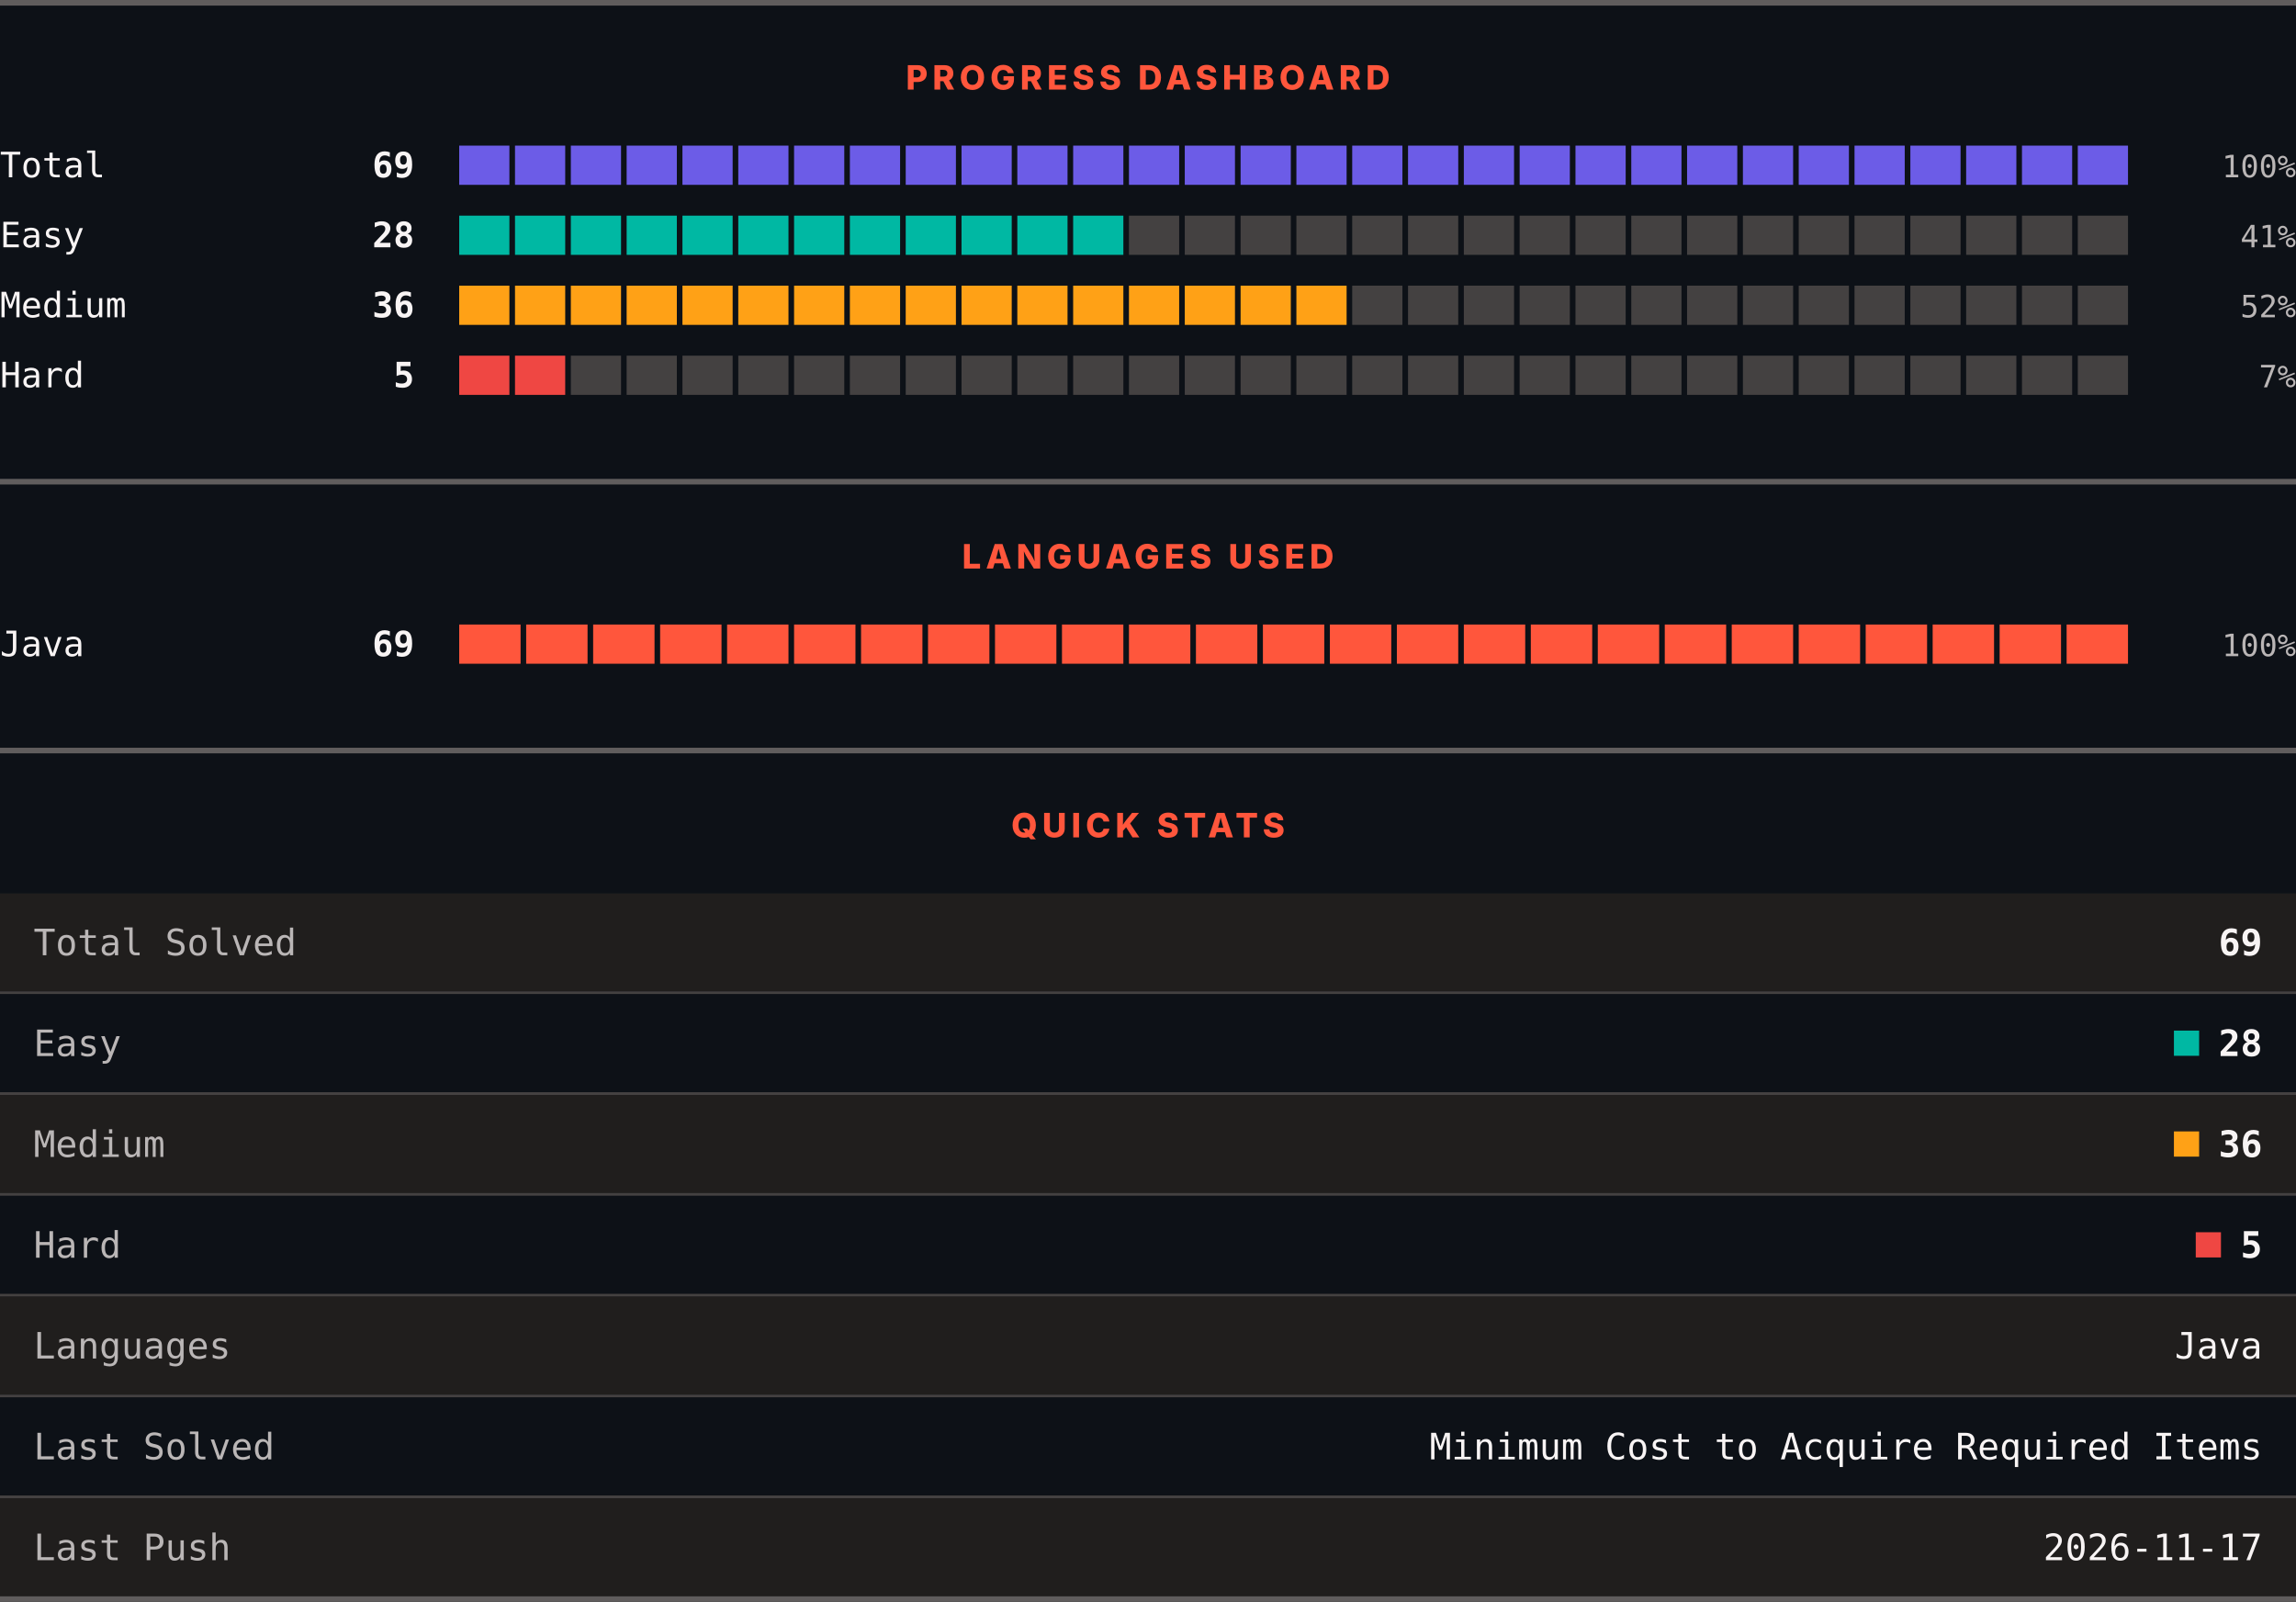
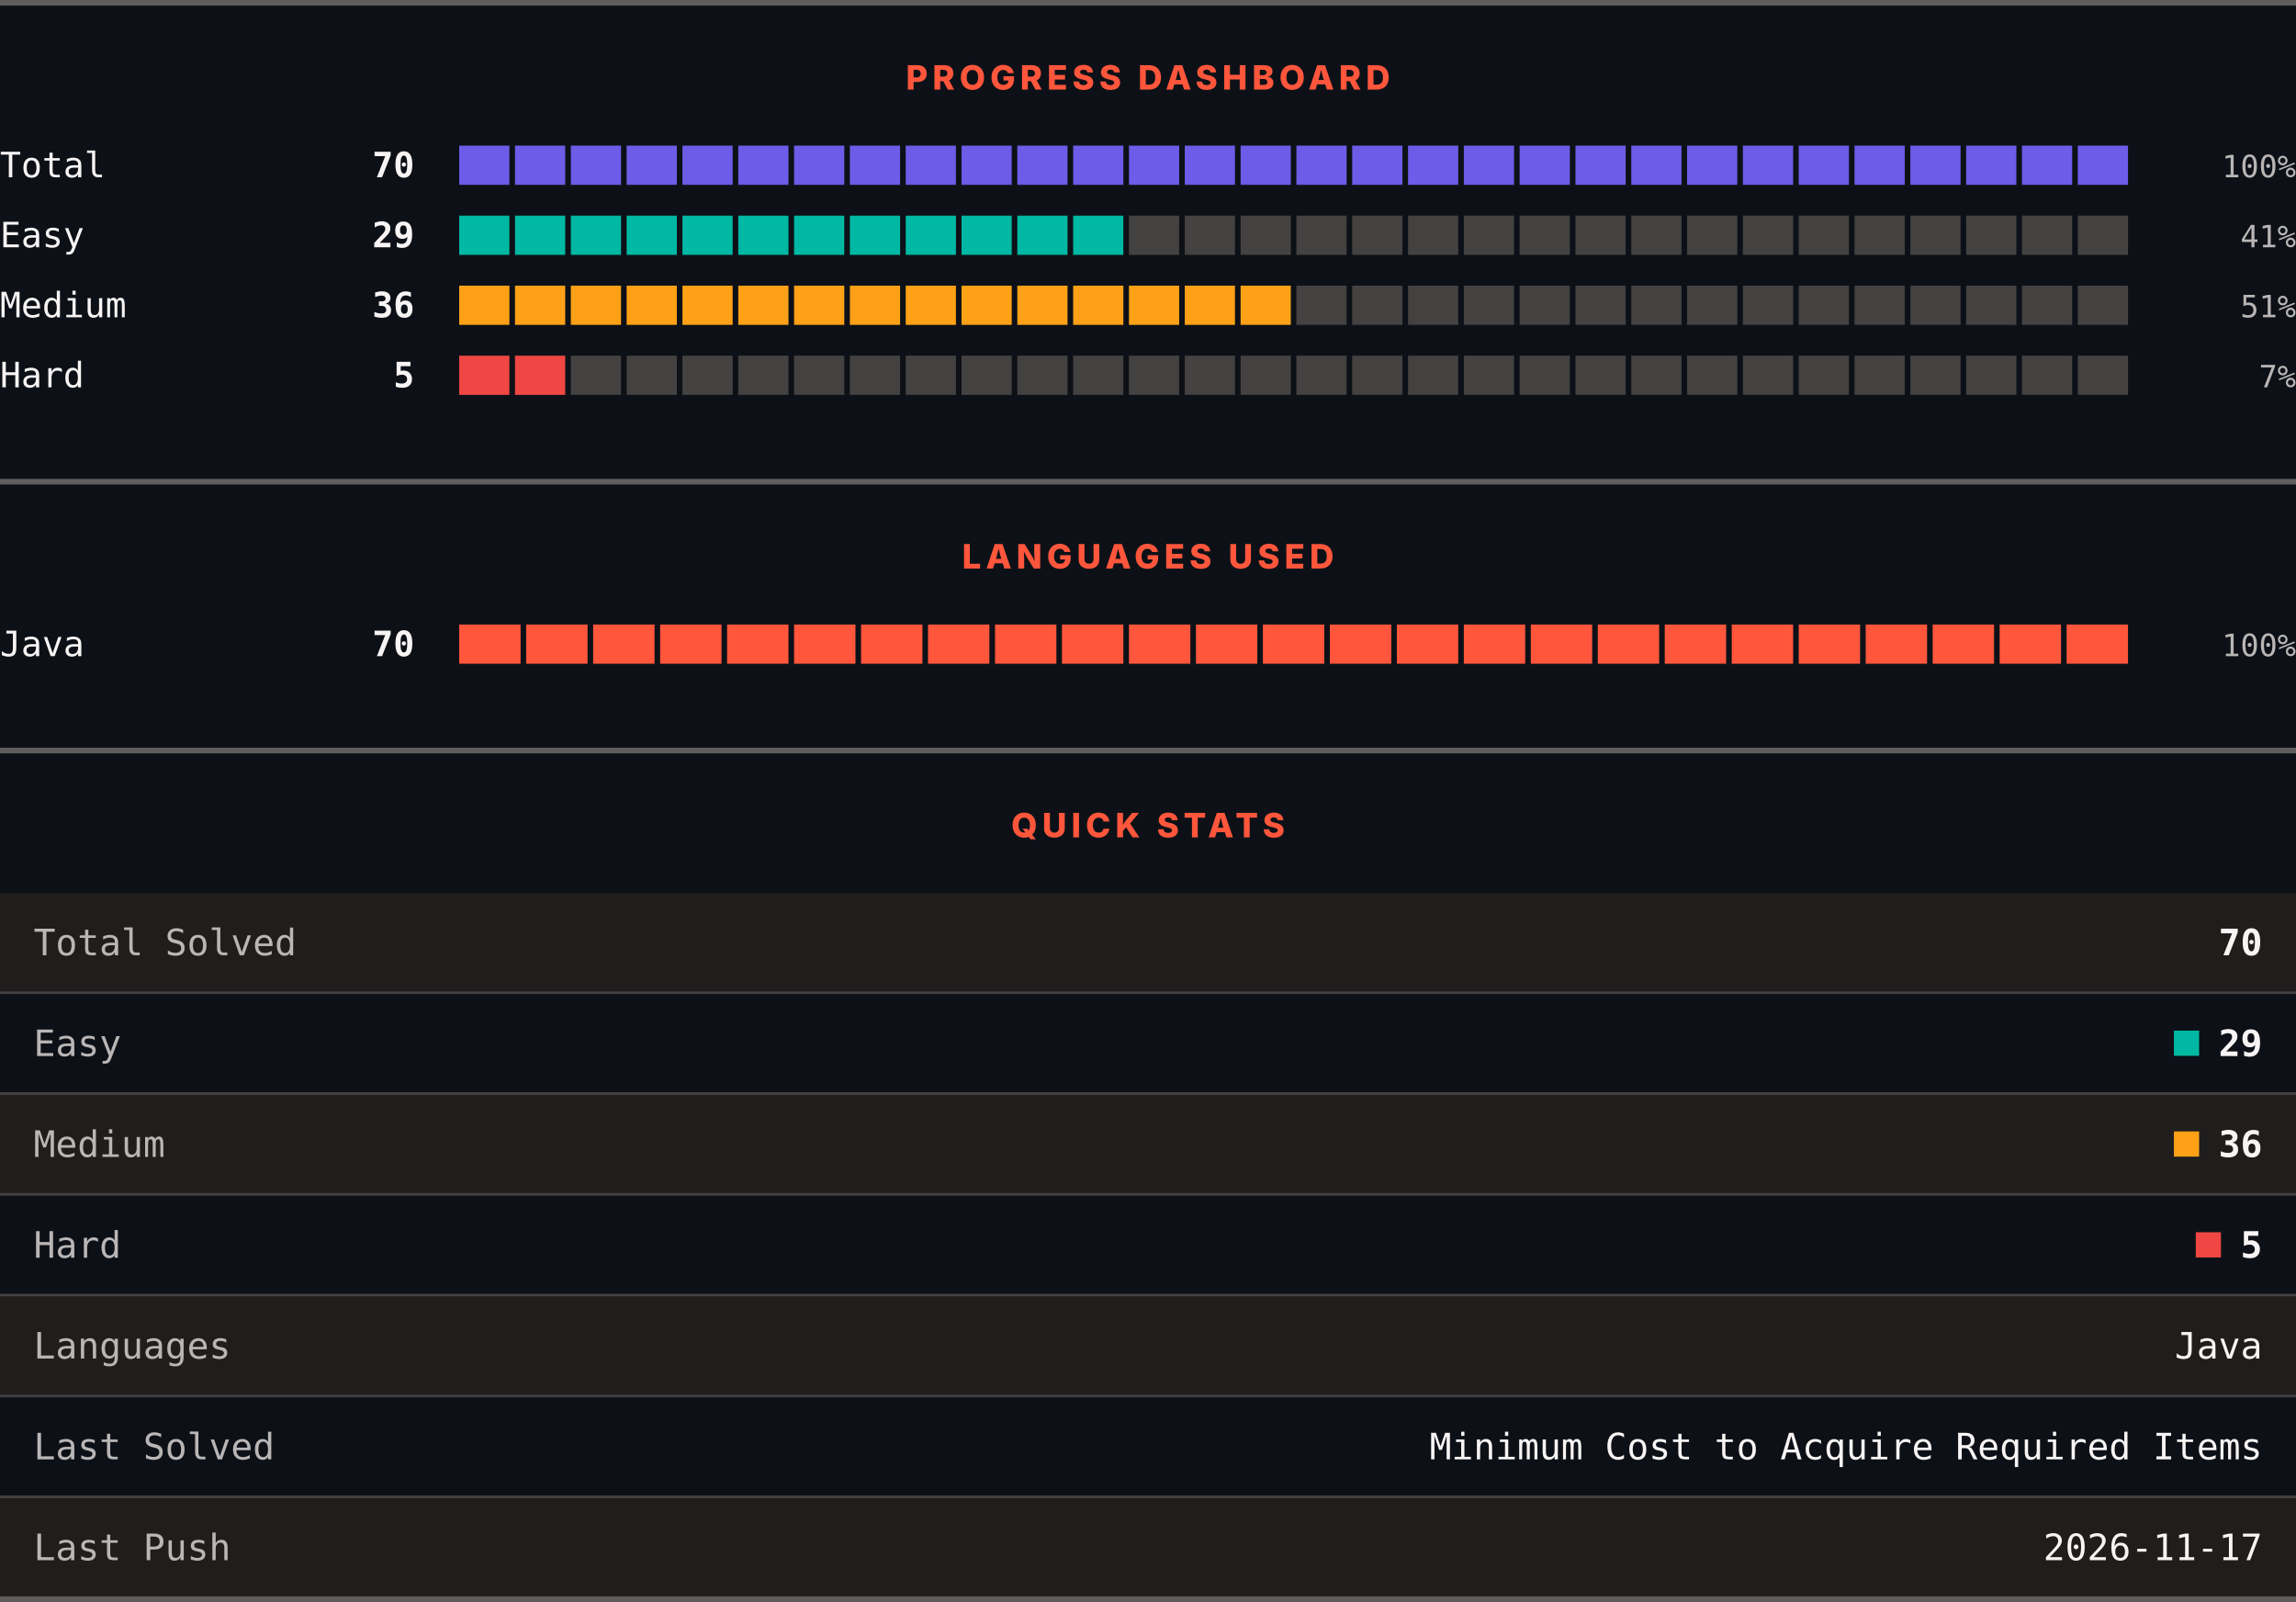
<svg xmlns="http://www.w3.org/2000/svg" width="820" height="572" viewBox="0 0 820 572" role="img" aria-label="LeetCode progress, languages and quick stats">
  <rect width="820" height="572" fill="#0d1117" />
  <rect x="0" y="0" width="820" height="2" fill="#605d5d" />
  <text x="410" y="32" text-anchor="middle" font-family="Archivo, system-ui, -apple-system, Segoe UI, sans-serif" font-size="12" font-weight="800" letter-spacing="1.68" fill="#ff563c">PROGRESS DASHBOARD</text>
  <text x="0" y="63.3" font-family="ui-monospace, SFMono-Regular, Menlo, Consolas, monospace" font-size="12.5" fill="#f8f4f4">Total</text>
-   <text x="148" y="63.3" text-anchor="end" font-family="ui-monospace, SFMono-Regular, Menlo, Consolas, monospace" font-size="12.5" font-weight="700" fill="#f8f4f4">69</text>
+   <text x="148" y="63.3" text-anchor="end" font-family="ui-monospace, SFMono-Regular, Menlo, Consolas, monospace" font-size="12.5" font-weight="700" fill="#f8f4f4">70</text>
  <rect x="164.00" y="52" width="17.93" height="14" fill="#6c5ce7" />
  <rect x="183.93" y="52" width="17.93" height="14" fill="#6c5ce7" />
  <rect x="203.87" y="52" width="17.93" height="14" fill="#6c5ce7" />
  <rect x="223.80" y="52" width="17.93" height="14" fill="#6c5ce7" />
  <rect x="243.73" y="52" width="17.93" height="14" fill="#6c5ce7" />
  <rect x="263.67" y="52" width="17.93" height="14" fill="#6c5ce7" />
  <rect x="283.60" y="52" width="17.93" height="14" fill="#6c5ce7" />
  <rect x="303.53" y="52" width="17.93" height="14" fill="#6c5ce7" />
  <rect x="323.47" y="52" width="17.93" height="14" fill="#6c5ce7" />
  <rect x="343.40" y="52" width="17.93" height="14" fill="#6c5ce7" />
  <rect x="363.33" y="52" width="17.93" height="14" fill="#6c5ce7" />
  <rect x="383.27" y="52" width="17.93" height="14" fill="#6c5ce7" />
  <rect x="403.20" y="52" width="17.93" height="14" fill="#6c5ce7" />
  <rect x="423.13" y="52" width="17.93" height="14" fill="#6c5ce7" />
  <rect x="443.07" y="52" width="17.93" height="14" fill="#6c5ce7" />
  <rect x="463.00" y="52" width="17.93" height="14" fill="#6c5ce7" />
  <rect x="482.93" y="52" width="17.93" height="14" fill="#6c5ce7" />
  <rect x="502.87" y="52" width="17.93" height="14" fill="#6c5ce7" />
  <rect x="522.80" y="52" width="17.93" height="14" fill="#6c5ce7" />
  <rect x="542.73" y="52" width="17.93" height="14" fill="#6c5ce7" />
  <rect x="562.67" y="52" width="17.93" height="14" fill="#6c5ce7" />
  <rect x="582.60" y="52" width="17.93" height="14" fill="#6c5ce7" />
  <rect x="602.53" y="52" width="17.93" height="14" fill="#6c5ce7" />
  <rect x="622.47" y="52" width="17.93" height="14" fill="#6c5ce7" />
  <rect x="642.40" y="52" width="17.93" height="14" fill="#6c5ce7" />
  <rect x="662.33" y="52" width="17.93" height="14" fill="#6c5ce7" />
  <rect x="682.27" y="52" width="17.93" height="14" fill="#6c5ce7" />
  <rect x="702.20" y="52" width="17.93" height="14" fill="#6c5ce7" />
  <rect x="722.13" y="52" width="17.93" height="14" fill="#6c5ce7" />
  <rect x="742.07" y="52" width="17.93" height="14" fill="#6c5ce7" />
  <text x="820" y="63.3" text-anchor="end" font-family="ui-monospace, SFMono-Regular, Menlo, Consolas, monospace" font-size="11" fill="#bab6b6">100%</text>
  <text x="0" y="88.3" font-family="ui-monospace, SFMono-Regular, Menlo, Consolas, monospace" font-size="12.5" fill="#f8f4f4">Easy</text>
-   <text x="148" y="88.3" text-anchor="end" font-family="ui-monospace, SFMono-Regular, Menlo, Consolas, monospace" font-size="12.5" font-weight="700" fill="#f8f4f4">28</text>
+   <text x="148" y="88.3" text-anchor="end" font-family="ui-monospace, SFMono-Regular, Menlo, Consolas, monospace" font-size="12.5" font-weight="700" fill="#f8f4f4">29</text>
  <rect x="164.00" y="77" width="17.93" height="14" fill="#00b8a3" />
  <rect x="183.93" y="77" width="17.93" height="14" fill="#00b8a3" />
  <rect x="203.87" y="77" width="17.93" height="14" fill="#00b8a3" />
  <rect x="223.80" y="77" width="17.93" height="14" fill="#00b8a3" />
  <rect x="243.73" y="77" width="17.93" height="14" fill="#00b8a3" />
  <rect x="263.67" y="77" width="17.93" height="14" fill="#00b8a3" />
  <rect x="283.60" y="77" width="17.93" height="14" fill="#00b8a3" />
  <rect x="303.53" y="77" width="17.93" height="14" fill="#00b8a3" />
  <rect x="323.47" y="77" width="17.93" height="14" fill="#00b8a3" />
  <rect x="343.40" y="77" width="17.93" height="14" fill="#00b8a3" />
  <rect x="363.33" y="77" width="17.93" height="14" fill="#00b8a3" />
  <rect x="383.27" y="77" width="17.93" height="14" fill="#00b8a3" />
  <rect x="403.20" y="77" width="17.93" height="14" fill="#444141" />
  <rect x="423.13" y="77" width="17.93" height="14" fill="#444141" />
  <rect x="443.07" y="77" width="17.93" height="14" fill="#444141" />
  <rect x="463.00" y="77" width="17.93" height="14" fill="#444141" />
  <rect x="482.93" y="77" width="17.93" height="14" fill="#444141" />
  <rect x="502.87" y="77" width="17.93" height="14" fill="#444141" />
  <rect x="522.80" y="77" width="17.93" height="14" fill="#444141" />
  <rect x="542.73" y="77" width="17.93" height="14" fill="#444141" />
  <rect x="562.67" y="77" width="17.93" height="14" fill="#444141" />
  <rect x="582.60" y="77" width="17.93" height="14" fill="#444141" />
  <rect x="602.53" y="77" width="17.93" height="14" fill="#444141" />
  <rect x="622.47" y="77" width="17.93" height="14" fill="#444141" />
  <rect x="642.40" y="77" width="17.93" height="14" fill="#444141" />
  <rect x="662.33" y="77" width="17.93" height="14" fill="#444141" />
  <rect x="682.27" y="77" width="17.93" height="14" fill="#444141" />
  <rect x="702.20" y="77" width="17.93" height="14" fill="#444141" />
  <rect x="722.13" y="77" width="17.93" height="14" fill="#444141" />
  <rect x="742.07" y="77" width="17.93" height="14" fill="#444141" />
  <text x="820" y="88.3" text-anchor="end" font-family="ui-monospace, SFMono-Regular, Menlo, Consolas, monospace" font-size="11" fill="#bab6b6">41%</text>
  <text x="0" y="113.3" font-family="ui-monospace, SFMono-Regular, Menlo, Consolas, monospace" font-size="12.5" fill="#f8f4f4">Medium</text>
  <text x="148" y="113.3" text-anchor="end" font-family="ui-monospace, SFMono-Regular, Menlo, Consolas, monospace" font-size="12.5" font-weight="700" fill="#f8f4f4">36</text>
  <rect x="164.00" y="102" width="17.93" height="14" fill="#ffa116" />
  <rect x="183.93" y="102" width="17.93" height="14" fill="#ffa116" />
  <rect x="203.87" y="102" width="17.93" height="14" fill="#ffa116" />
  <rect x="223.80" y="102" width="17.93" height="14" fill="#ffa116" />
  <rect x="243.73" y="102" width="17.93" height="14" fill="#ffa116" />
  <rect x="263.67" y="102" width="17.93" height="14" fill="#ffa116" />
  <rect x="283.60" y="102" width="17.93" height="14" fill="#ffa116" />
  <rect x="303.53" y="102" width="17.93" height="14" fill="#ffa116" />
  <rect x="323.47" y="102" width="17.93" height="14" fill="#ffa116" />
  <rect x="343.40" y="102" width="17.93" height="14" fill="#ffa116" />
  <rect x="363.33" y="102" width="17.93" height="14" fill="#ffa116" />
  <rect x="383.27" y="102" width="17.93" height="14" fill="#ffa116" />
  <rect x="403.20" y="102" width="17.93" height="14" fill="#ffa116" />
  <rect x="423.13" y="102" width="17.93" height="14" fill="#ffa116" />
  <rect x="443.07" y="102" width="17.93" height="14" fill="#ffa116" />
-   <rect x="463.00" y="102" width="17.93" height="14" fill="#ffa116" />
+   <rect x="463.00" y="102" width="17.93" height="14" fill="#444141" />
  <rect x="482.93" y="102" width="17.93" height="14" fill="#444141" />
  <rect x="502.87" y="102" width="17.93" height="14" fill="#444141" />
  <rect x="522.80" y="102" width="17.93" height="14" fill="#444141" />
  <rect x="542.73" y="102" width="17.93" height="14" fill="#444141" />
  <rect x="562.67" y="102" width="17.93" height="14" fill="#444141" />
  <rect x="582.60" y="102" width="17.93" height="14" fill="#444141" />
  <rect x="602.53" y="102" width="17.93" height="14" fill="#444141" />
  <rect x="622.47" y="102" width="17.93" height="14" fill="#444141" />
  <rect x="642.40" y="102" width="17.93" height="14" fill="#444141" />
  <rect x="662.33" y="102" width="17.93" height="14" fill="#444141" />
  <rect x="682.27" y="102" width="17.93" height="14" fill="#444141" />
  <rect x="702.20" y="102" width="17.93" height="14" fill="#444141" />
  <rect x="722.13" y="102" width="17.93" height="14" fill="#444141" />
  <rect x="742.07" y="102" width="17.93" height="14" fill="#444141" />
-   <text x="820" y="113.3" text-anchor="end" font-family="ui-monospace, SFMono-Regular, Menlo, Consolas, monospace" font-size="11" fill="#bab6b6">52%</text>
+   <text x="820" y="113.3" text-anchor="end" font-family="ui-monospace, SFMono-Regular, Menlo, Consolas, monospace" font-size="11" fill="#bab6b6">51%</text>
  <text x="0" y="138.3" font-family="ui-monospace, SFMono-Regular, Menlo, Consolas, monospace" font-size="12.5" fill="#f8f4f4">Hard</text>
  <text x="148" y="138.3" text-anchor="end" font-family="ui-monospace, SFMono-Regular, Menlo, Consolas, monospace" font-size="12.5" font-weight="700" fill="#f8f4f4">5</text>
  <rect x="164.00" y="127" width="17.93" height="14" fill="#ef4743" />
  <rect x="183.93" y="127" width="17.93" height="14" fill="#ef4743" />
  <rect x="203.87" y="127" width="17.93" height="14" fill="#444141" />
  <rect x="223.80" y="127" width="17.93" height="14" fill="#444141" />
  <rect x="243.73" y="127" width="17.93" height="14" fill="#444141" />
  <rect x="263.67" y="127" width="17.93" height="14" fill="#444141" />
  <rect x="283.60" y="127" width="17.93" height="14" fill="#444141" />
  <rect x="303.53" y="127" width="17.93" height="14" fill="#444141" />
  <rect x="323.47" y="127" width="17.93" height="14" fill="#444141" />
  <rect x="343.40" y="127" width="17.93" height="14" fill="#444141" />
  <rect x="363.33" y="127" width="17.93" height="14" fill="#444141" />
  <rect x="383.27" y="127" width="17.93" height="14" fill="#444141" />
  <rect x="403.20" y="127" width="17.93" height="14" fill="#444141" />
  <rect x="423.13" y="127" width="17.93" height="14" fill="#444141" />
  <rect x="443.07" y="127" width="17.93" height="14" fill="#444141" />
  <rect x="463.00" y="127" width="17.93" height="14" fill="#444141" />
  <rect x="482.93" y="127" width="17.93" height="14" fill="#444141" />
  <rect x="502.87" y="127" width="17.93" height="14" fill="#444141" />
  <rect x="522.80" y="127" width="17.93" height="14" fill="#444141" />
  <rect x="542.73" y="127" width="17.93" height="14" fill="#444141" />
  <rect x="562.67" y="127" width="17.93" height="14" fill="#444141" />
  <rect x="582.60" y="127" width="17.93" height="14" fill="#444141" />
  <rect x="602.53" y="127" width="17.93" height="14" fill="#444141" />
  <rect x="622.47" y="127" width="17.93" height="14" fill="#444141" />
  <rect x="642.40" y="127" width="17.93" height="14" fill="#444141" />
  <rect x="662.33" y="127" width="17.93" height="14" fill="#444141" />
  <rect x="682.27" y="127" width="17.93" height="14" fill="#444141" />
  <rect x="702.20" y="127" width="17.93" height="14" fill="#444141" />
  <rect x="722.13" y="127" width="17.93" height="14" fill="#444141" />
  <rect x="742.07" y="127" width="17.93" height="14" fill="#444141" />
  <text x="820" y="138.3" text-anchor="end" font-family="ui-monospace, SFMono-Regular, Menlo, Consolas, monospace" font-size="11" fill="#bab6b6">7%</text>
  <rect x="0" y="171" width="820" height="2" fill="#605d5d" />
  <text x="410" y="203" text-anchor="middle" font-family="Archivo, system-ui, -apple-system, Segoe UI, sans-serif" font-size="12" font-weight="800" letter-spacing="1.68" fill="#ff563c">LANGUAGES USED</text>
  <text x="0" y="234.3" font-family="ui-monospace, SFMono-Regular, Menlo, Consolas, monospace" font-size="12.5" fill="#f8f4f4">Java</text>
-   <text x="148" y="234.3" text-anchor="end" font-family="ui-monospace, SFMono-Regular, Menlo, Consolas, monospace" font-size="12.5" font-weight="700" fill="#f8f4f4">69</text>
+   <text x="148" y="234.3" text-anchor="end" font-family="ui-monospace, SFMono-Regular, Menlo, Consolas, monospace" font-size="12.5" font-weight="700" fill="#f8f4f4">70</text>
  <rect x="164.00" y="223" width="21.92" height="14" fill="#ff563c" />
  <rect x="187.92" y="223" width="21.92" height="14" fill="#ff563c" />
  <rect x="211.84" y="223" width="21.92" height="14" fill="#ff563c" />
  <rect x="235.76" y="223" width="21.92" height="14" fill="#ff563c" />
  <rect x="259.68" y="223" width="21.92" height="14" fill="#ff563c" />
  <rect x="283.60" y="223" width="21.92" height="14" fill="#ff563c" />
  <rect x="307.52" y="223" width="21.92" height="14" fill="#ff563c" />
  <rect x="331.44" y="223" width="21.92" height="14" fill="#ff563c" />
  <rect x="355.36" y="223" width="21.92" height="14" fill="#ff563c" />
  <rect x="379.28" y="223" width="21.92" height="14" fill="#ff563c" />
  <rect x="403.20" y="223" width="21.92" height="14" fill="#ff563c" />
  <rect x="427.12" y="223" width="21.92" height="14" fill="#ff563c" />
  <rect x="451.04" y="223" width="21.92" height="14" fill="#ff563c" />
  <rect x="474.96" y="223" width="21.92" height="14" fill="#ff563c" />
  <rect x="498.88" y="223" width="21.92" height="14" fill="#ff563c" />
  <rect x="522.80" y="223" width="21.92" height="14" fill="#ff563c" />
  <rect x="546.72" y="223" width="21.92" height="14" fill="#ff563c" />
  <rect x="570.64" y="223" width="21.92" height="14" fill="#ff563c" />
  <rect x="594.56" y="223" width="21.92" height="14" fill="#ff563c" />
  <rect x="618.48" y="223" width="21.92" height="14" fill="#ff563c" />
  <rect x="642.40" y="223" width="21.92" height="14" fill="#ff563c" />
  <rect x="666.32" y="223" width="21.92" height="14" fill="#ff563c" />
  <rect x="690.24" y="223" width="21.92" height="14" fill="#ff563c" />
  <rect x="714.16" y="223" width="21.92" height="14" fill="#ff563c" />
  <rect x="738.08" y="223" width="21.92" height="14" fill="#ff563c" />
  <text x="820" y="234.3" text-anchor="end" font-family="ui-monospace, SFMono-Regular, Menlo, Consolas, monospace" font-size="11" fill="#bab6b6">100%</text>
  <rect x="0" y="267" width="820" height="2" fill="#605d5d" />
  <text x="410" y="299" text-anchor="middle" font-family="Archivo, system-ui, -apple-system, Segoe UI, sans-serif" font-size="12" font-weight="800" letter-spacing="1.68" fill="#ff563c">QUICK STATS</text>
  <rect x="0" y="319" width="820" height="35" fill="#201e1d" />
  <text x="12" y="341.1" font-family="ui-monospace, SFMono-Regular, Menlo, Consolas, monospace" font-size="13" fill="#bab6b6">Total Solved</text>
-   <text x="808" y="341.1" text-anchor="end" font-family="ui-monospace, SFMono-Regular, Menlo, Consolas, monospace" font-size="13" font-weight="700" fill="#f8f4f4">69</text>
+   <text x="808" y="341.1" text-anchor="end" font-family="ui-monospace, SFMono-Regular, Menlo, Consolas, monospace" font-size="13" font-weight="700" fill="#f8f4f4">70</text>
  <rect x="0" y="354" width="820" height="1" fill="#444141" />
  <rect x="0" y="355" width="820" height="35" fill="#0d1117" />
  <text x="12" y="377.1" font-family="ui-monospace, SFMono-Regular, Menlo, Consolas, monospace" font-size="13" fill="#bab6b6">Easy</text>
  <rect x="776.4" y="368" width="9" height="9" fill="#00b8a3" />
-   <text x="808" y="377.1" text-anchor="end" font-family="ui-monospace, SFMono-Regular, Menlo, Consolas, monospace" font-size="13" font-weight="700" fill="#f8f4f4">28</text>
+   <text x="808" y="377.1" text-anchor="end" font-family="ui-monospace, SFMono-Regular, Menlo, Consolas, monospace" font-size="13" font-weight="700" fill="#f8f4f4">29</text>
  <rect x="0" y="390" width="820" height="1" fill="#444141" />
  <rect x="0" y="391" width="820" height="35" fill="#201e1d" />
  <text x="12" y="413.1" font-family="ui-monospace, SFMono-Regular, Menlo, Consolas, monospace" font-size="13" fill="#bab6b6">Medium</text>
  <rect x="776.4" y="404" width="9" height="9" fill="#ffa116" />
  <text x="808" y="413.1" text-anchor="end" font-family="ui-monospace, SFMono-Regular, Menlo, Consolas, monospace" font-size="13" font-weight="700" fill="#f8f4f4">36</text>
  <rect x="0" y="426" width="820" height="1" fill="#444141" />
  <rect x="0" y="427" width="820" height="35" fill="#0d1117" />
  <text x="12" y="449.1" font-family="ui-monospace, SFMono-Regular, Menlo, Consolas, monospace" font-size="13" fill="#bab6b6">Hard</text>
  <rect x="784.2" y="440" width="9" height="9" fill="#ef4743" />
  <text x="808" y="449.1" text-anchor="end" font-family="ui-monospace, SFMono-Regular, Menlo, Consolas, monospace" font-size="13" font-weight="700" fill="#f8f4f4">5</text>
  <rect x="0" y="462" width="820" height="1" fill="#444141" />
  <rect x="0" y="463" width="820" height="35" fill="#201e1d" />
  <text x="12" y="485.1" font-family="ui-monospace, SFMono-Regular, Menlo, Consolas, monospace" font-size="13" fill="#bab6b6">Languages</text>
  <text x="808" y="485.1" text-anchor="end" font-family="ui-monospace, SFMono-Regular, Menlo, Consolas, monospace" font-size="13" fill="#f8f4f4">Java</text>
  <rect x="0" y="498" width="820" height="1" fill="#444141" />
  <rect x="0" y="499" width="820" height="35" fill="#0d1117" />
  <text x="12" y="521.1" font-family="ui-monospace, SFMono-Regular, Menlo, Consolas, monospace" font-size="13" fill="#bab6b6">Last Solved</text>
  <text x="808" y="521.1" text-anchor="end" font-family="ui-monospace, SFMono-Regular, Menlo, Consolas, monospace" font-size="13" fill="#f8f4f4">Minimum Cost to Acquire Required Items</text>
  <rect x="0" y="534" width="820" height="1" fill="#444141" />
  <rect x="0" y="535" width="820" height="35" fill="#201e1d" />
  <text x="12" y="557.1" font-family="ui-monospace, SFMono-Regular, Menlo, Consolas, monospace" font-size="13" fill="#bab6b6">Last Push</text>
  <text x="808" y="557.1" text-anchor="end" font-family="ui-monospace, SFMono-Regular, Menlo, Consolas, monospace" font-size="13" fill="#f8f4f4">2026-11-17</text>
  <rect x="0" y="570" width="820" height="2" fill="#605d5d" />
</svg>
